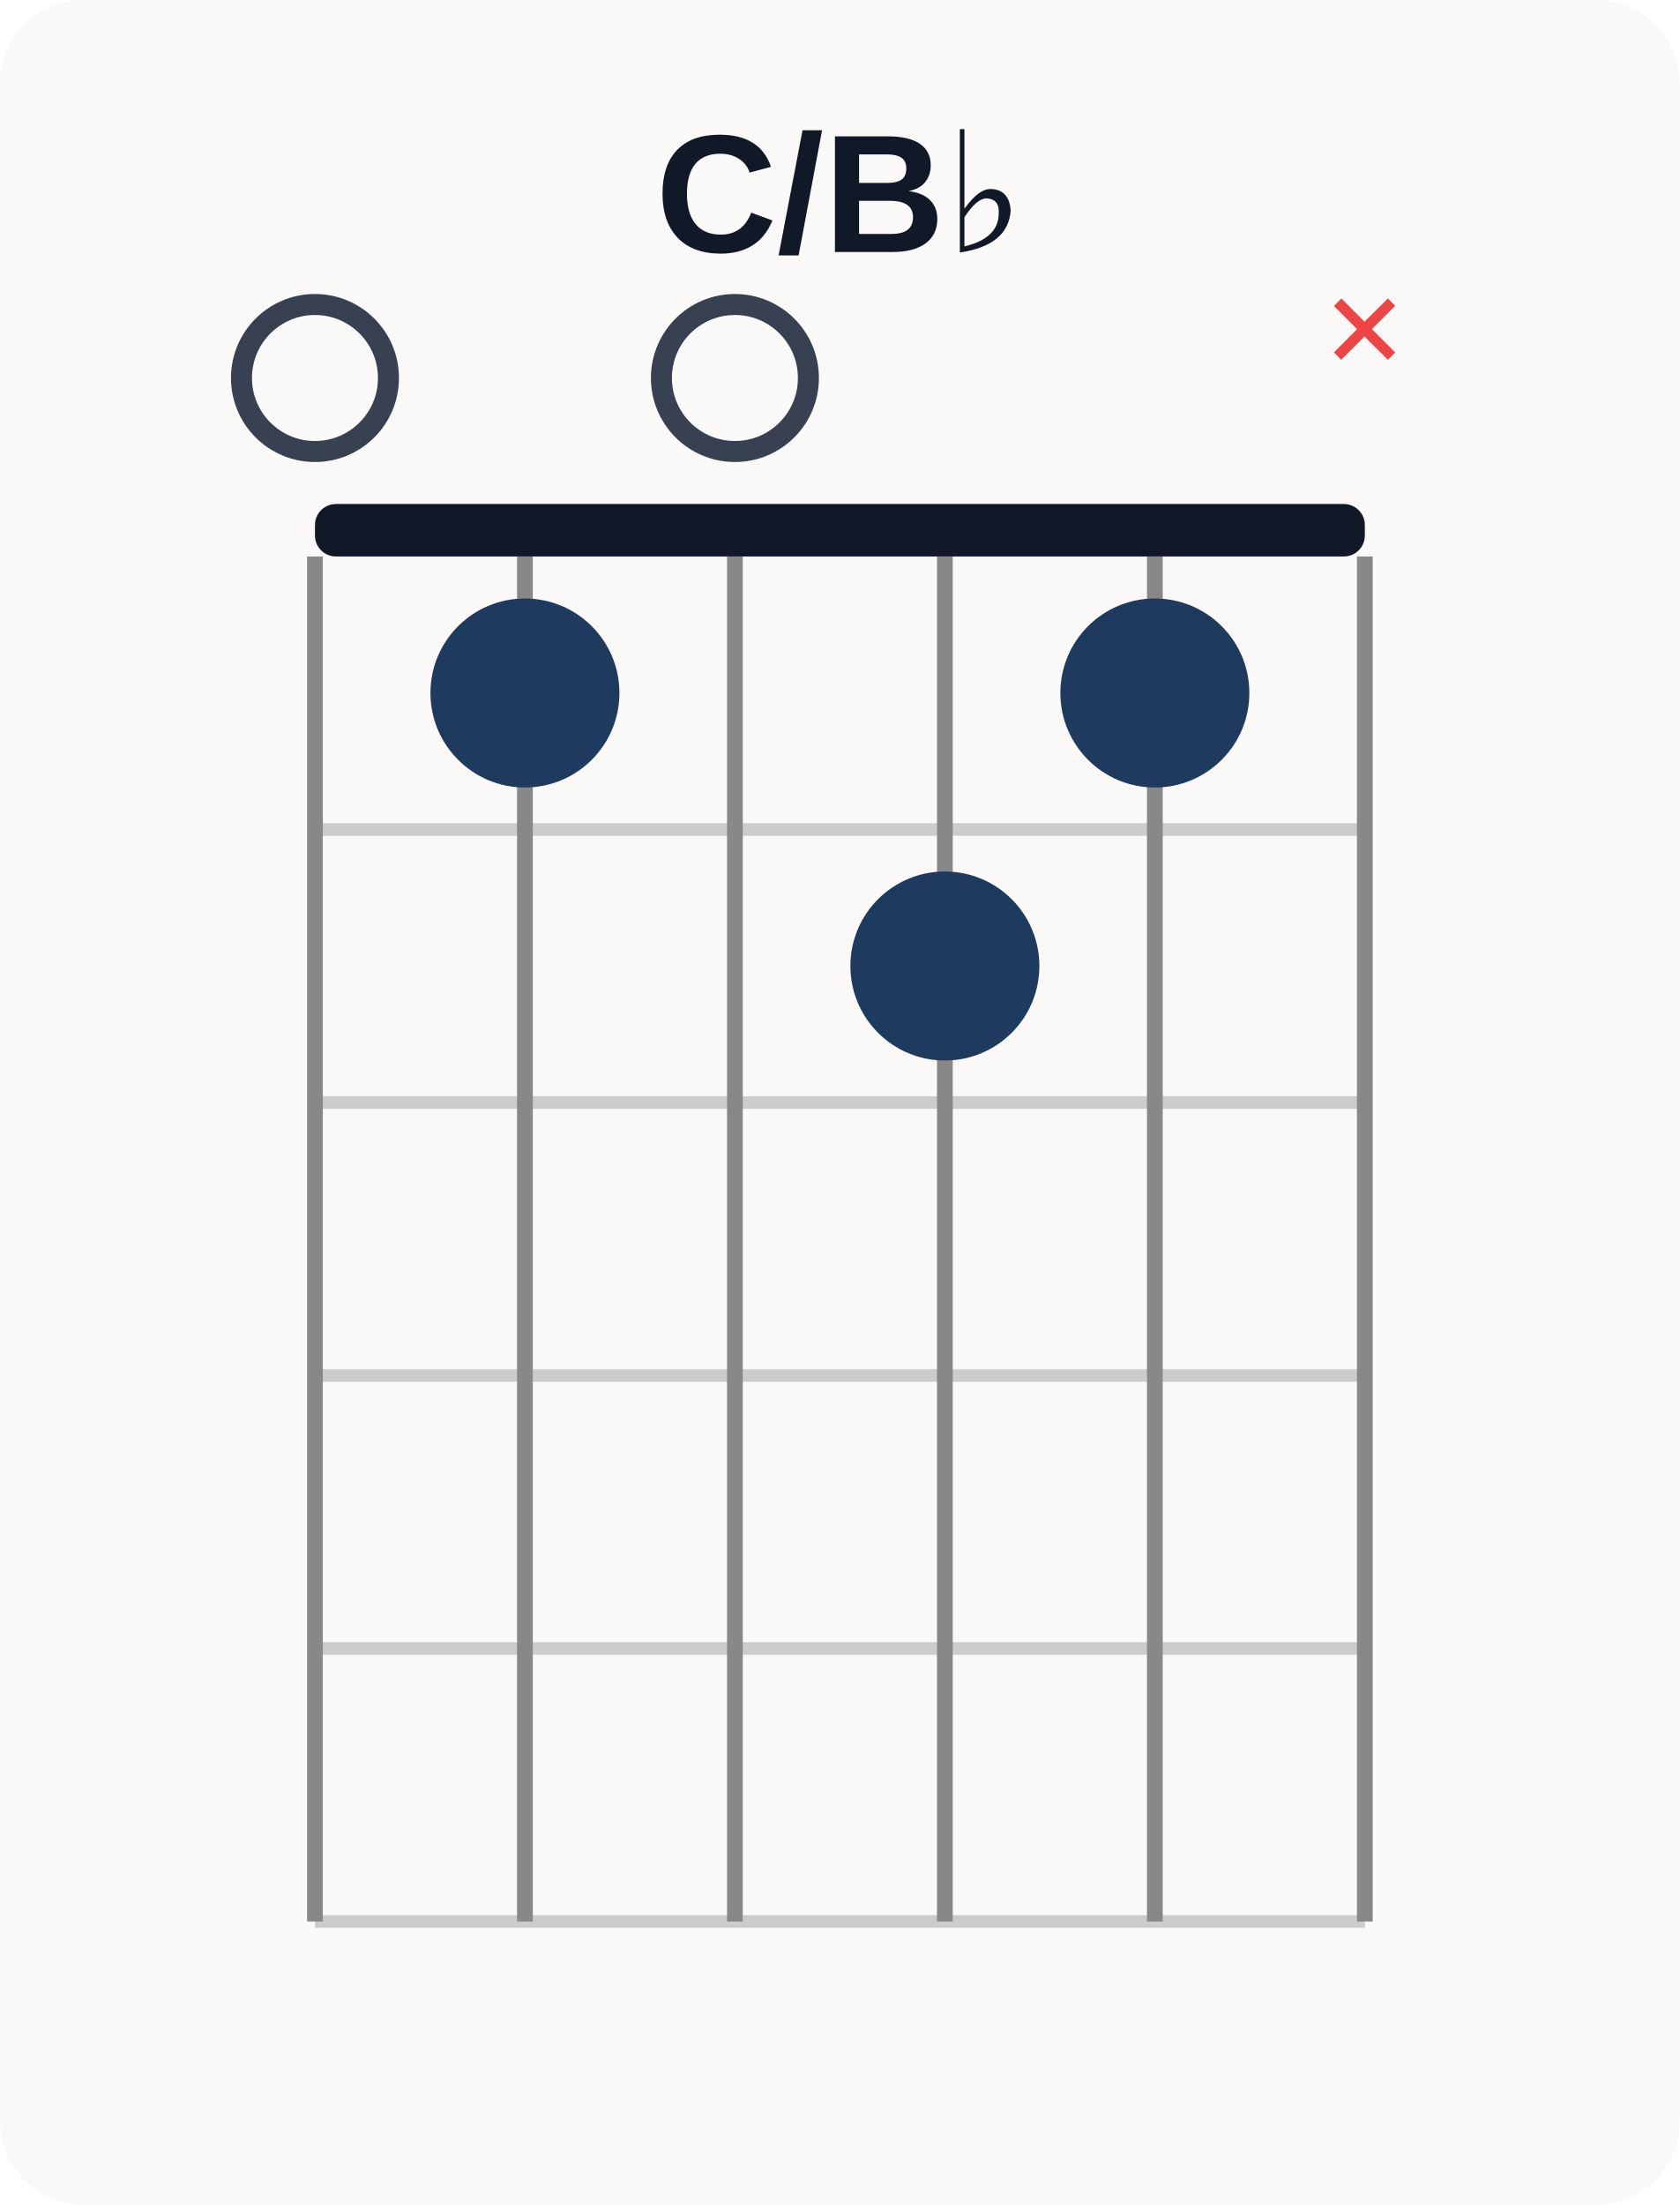
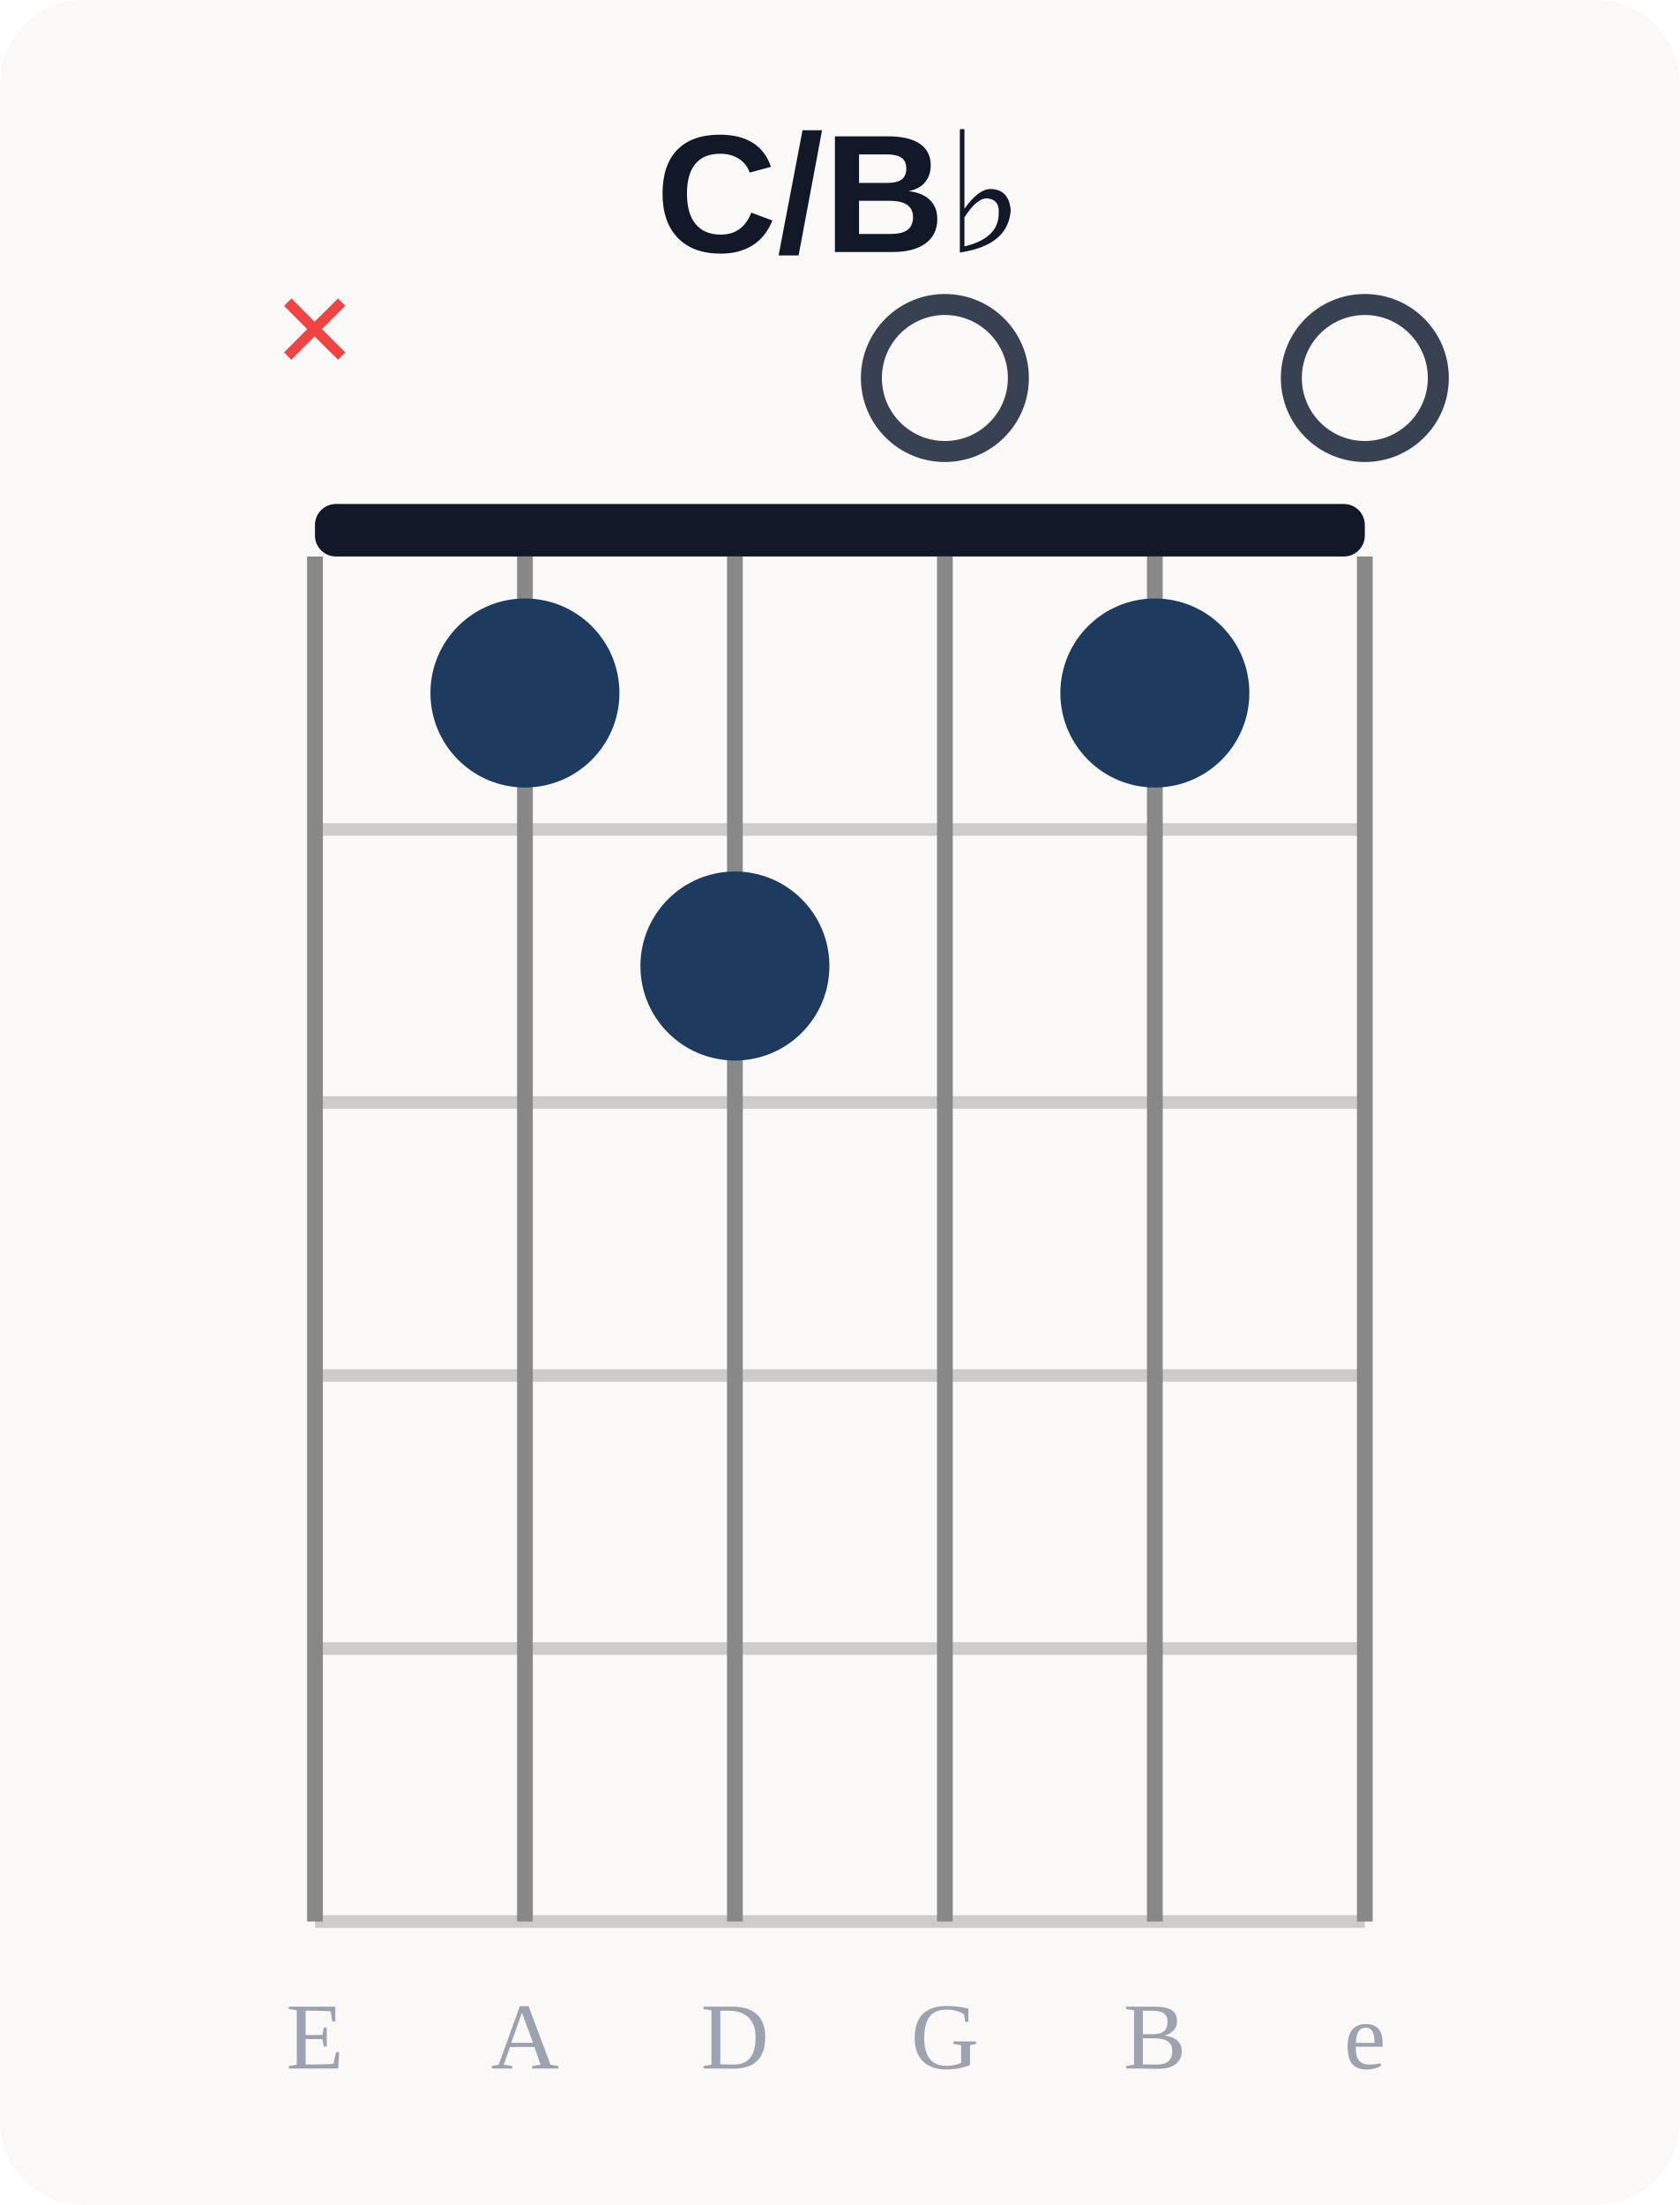
<svg xmlns="http://www.w3.org/2000/svg" width="160" height="210" viewBox="0 0 160 210">
  <rect width="160" height="210" fill="#faf9f7" rx="8" />
  <text x="80" y="24" text-anchor="middle" font-family="Arial,sans-serif" font-size="16" font-weight="700" fill="#111827">C/B♭</text>
  <rect x="30" y="48" width="100" height="5" fill="#111827" rx="2" />
  <line x1="30" y1="79" x2="130" y2="79" stroke="#ccc" stroke-width="1.2" />
  <line x1="30" y1="105" x2="130" y2="105" stroke="#ccc" stroke-width="1.2" />
  <line x1="30" y1="131" x2="130" y2="131" stroke="#ccc" stroke-width="1.2" />
  <line x1="30" y1="157" x2="130" y2="157" stroke="#ccc" stroke-width="1.2" />
  <line x1="30" y1="183" x2="130" y2="183" stroke="#ccc" stroke-width="1.2" />
  <line x1="30" y1="53" x2="30" y2="183" stroke="#888" stroke-width="1.5" />
  <line x1="50" y1="53" x2="50" y2="183" stroke="#888" stroke-width="1.5" />
  <line x1="70" y1="53" x2="70" y2="183" stroke="#888" stroke-width="1.5" />
  <line x1="90" y1="53" x2="90" y2="183" stroke="#888" stroke-width="1.5" />
  <line x1="110" y1="53" x2="110" y2="183" stroke="#888" stroke-width="1.5" />
  <line x1="130" y1="53" x2="130" y2="183" stroke="#888" stroke-width="1.5" />
-   <text x="130" y="36" text-anchor="middle" font-size="14" fill="#ef4444" font-weight="700">×</text>
+   <text x="30" y="197" text-anchor="middle" font-size="9" fill="#9ca3af">E</text>
+   <text x="50" y="197" text-anchor="middle" font-size="9" fill="#9ca3af">A</text>
+   <text x="70" y="197" text-anchor="middle" font-size="9" fill="#9ca3af">D</text>
+   <text x="90" y="197" text-anchor="middle" font-size="9" fill="#9ca3af">G</text>
+   <text x="110" y="197" text-anchor="middle" font-size="9" fill="#9ca3af">B</text>
+   <text x="130" y="197" text-anchor="middle" font-size="9" fill="#9ca3af">e</text>
+   <text x="30" y="36" text-anchor="middle" font-size="14" fill="#ef4444" font-weight="700">×</text>
+   <circle cx="50" cy="66" r="9" fill="#1e3a5f" />
+   <circle cx="70" cy="92" r="9" fill="#1e3a5f" />
+   <circle cx="90" cy="36" r="7" fill="none" stroke="#374151" stroke-width="2" />
  <circle cx="110" cy="66" r="9" fill="#1e3a5f" />
-   <circle cx="90" cy="92" r="9" fill="#1e3a5f" />
-   <circle cx="70" cy="36" r="7" fill="none" stroke="#374151" stroke-width="2" />
-   <circle cx="50" cy="66" r="9" fill="#1e3a5f" />
-   <circle cx="30" cy="36" r="7" fill="none" stroke="#374151" stroke-width="2" />
+   <circle cx="130" cy="36" r="7" fill="none" stroke="#374151" stroke-width="2" />
</svg>
